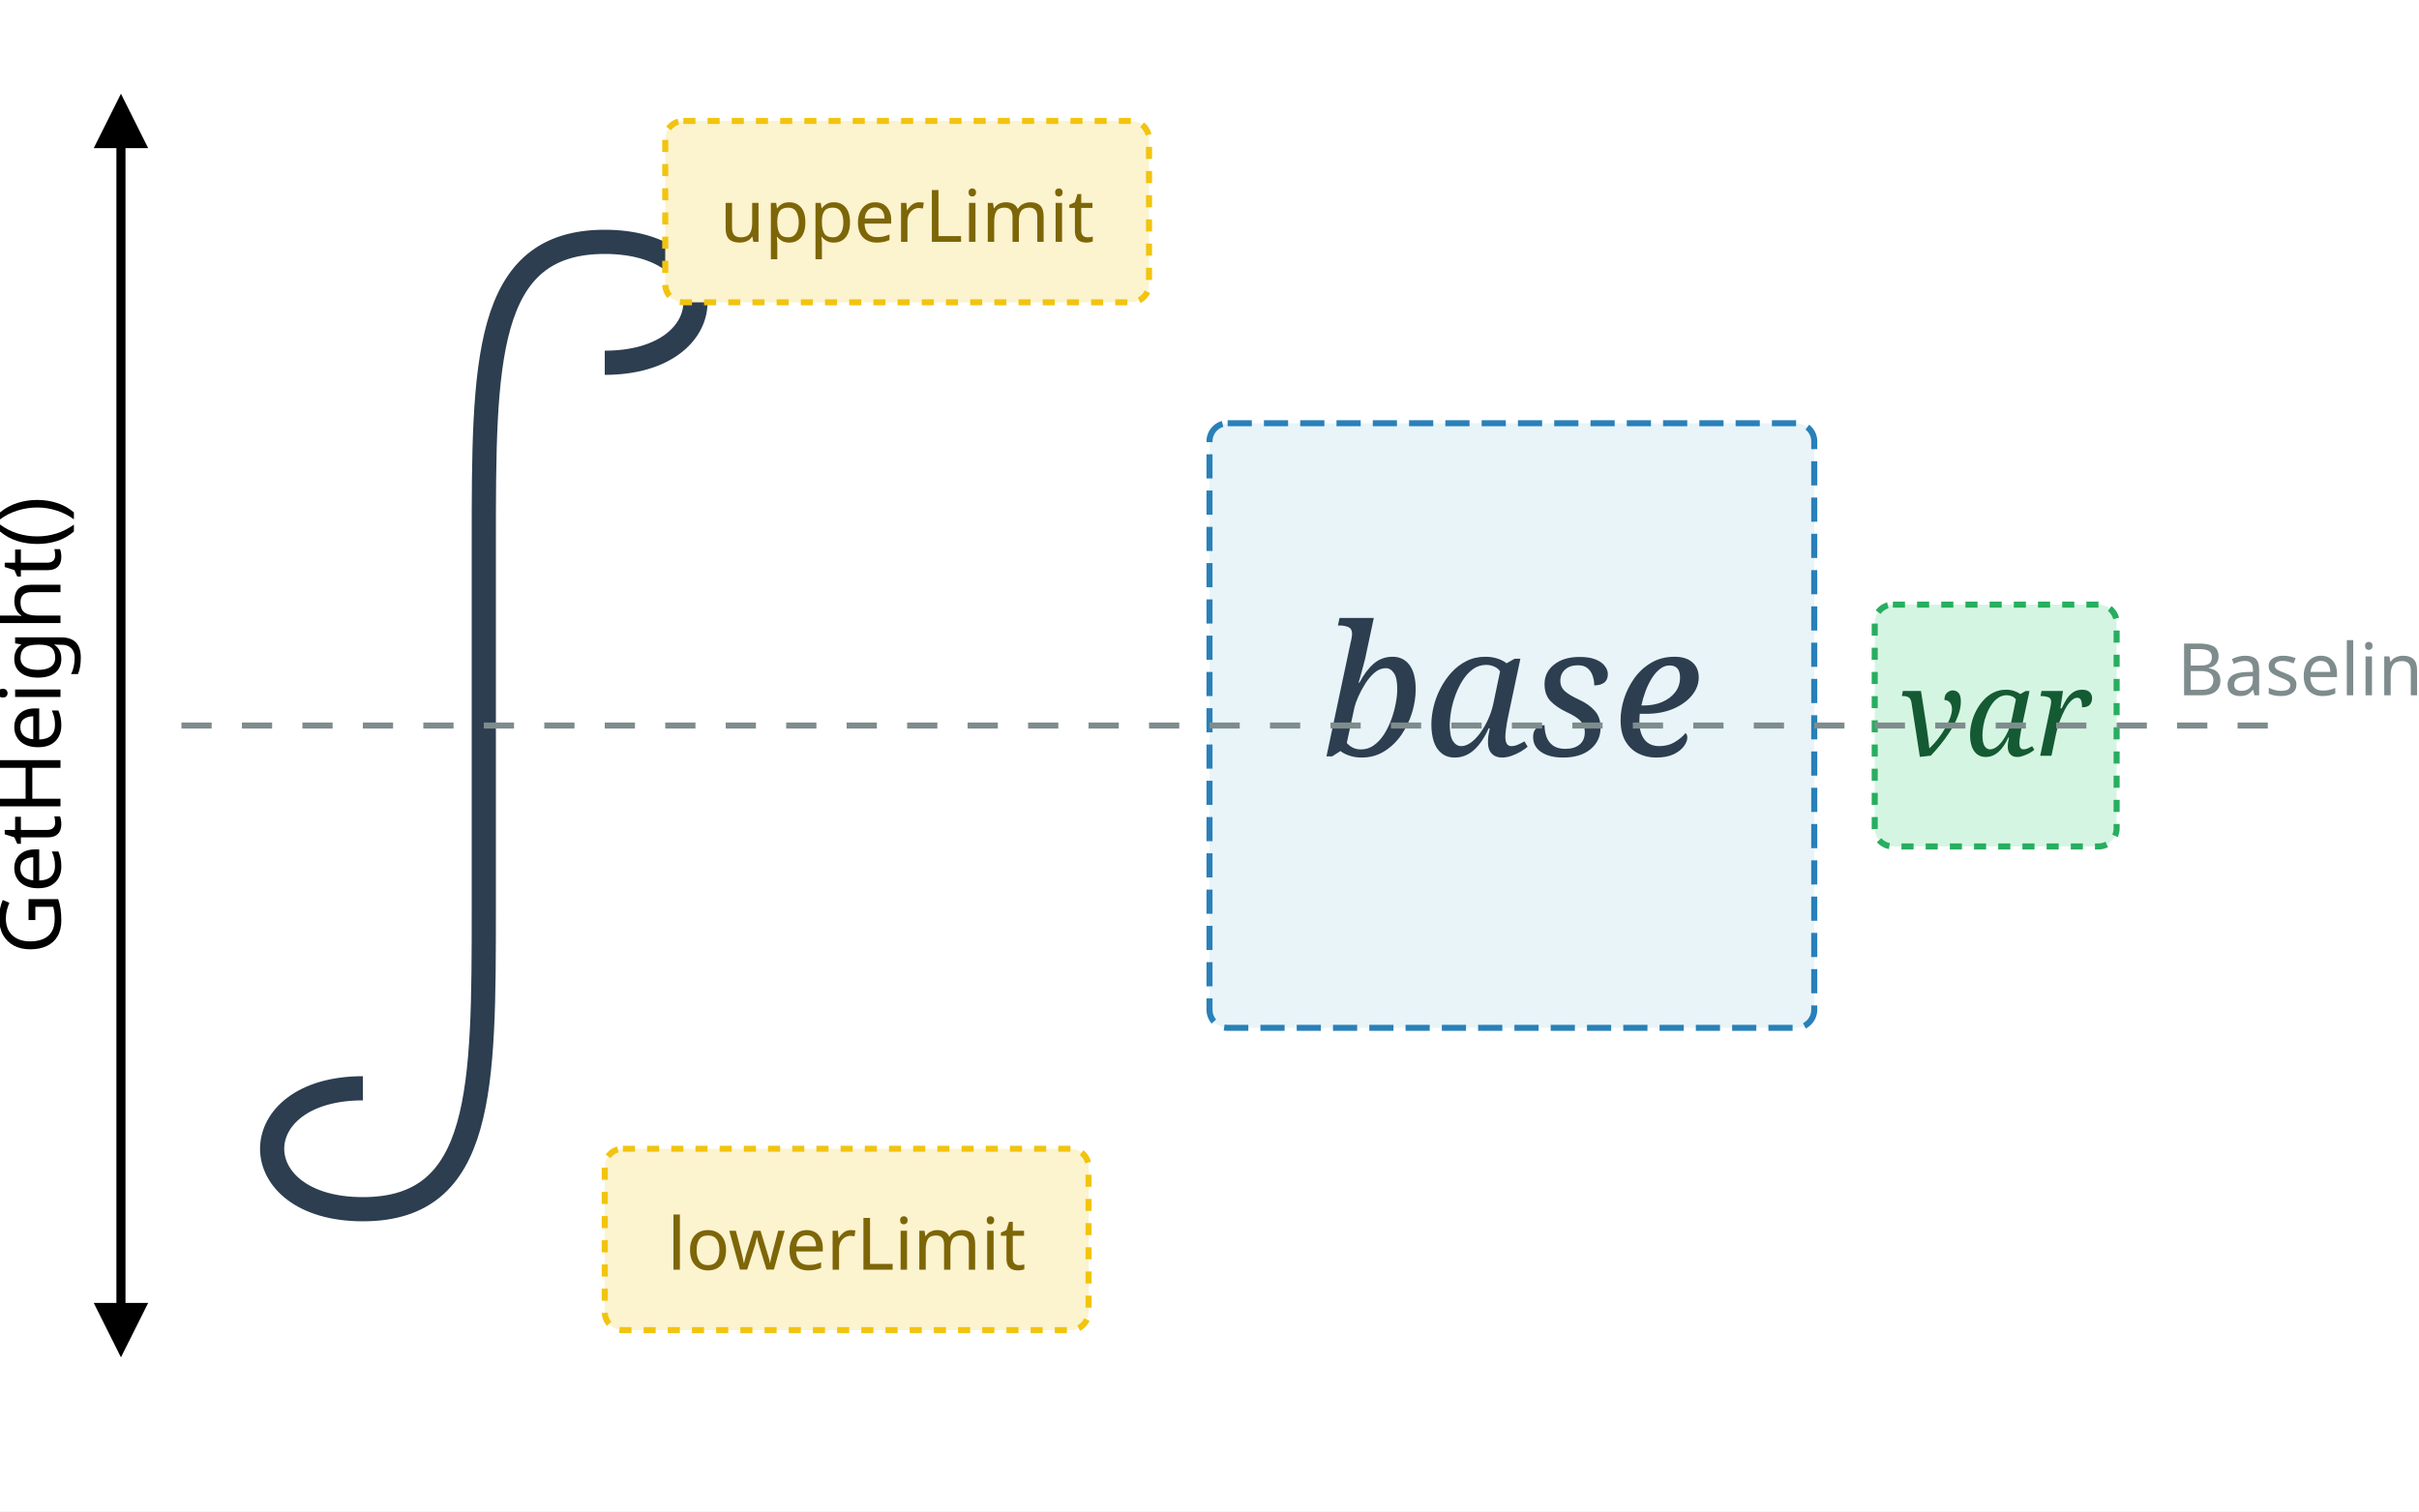
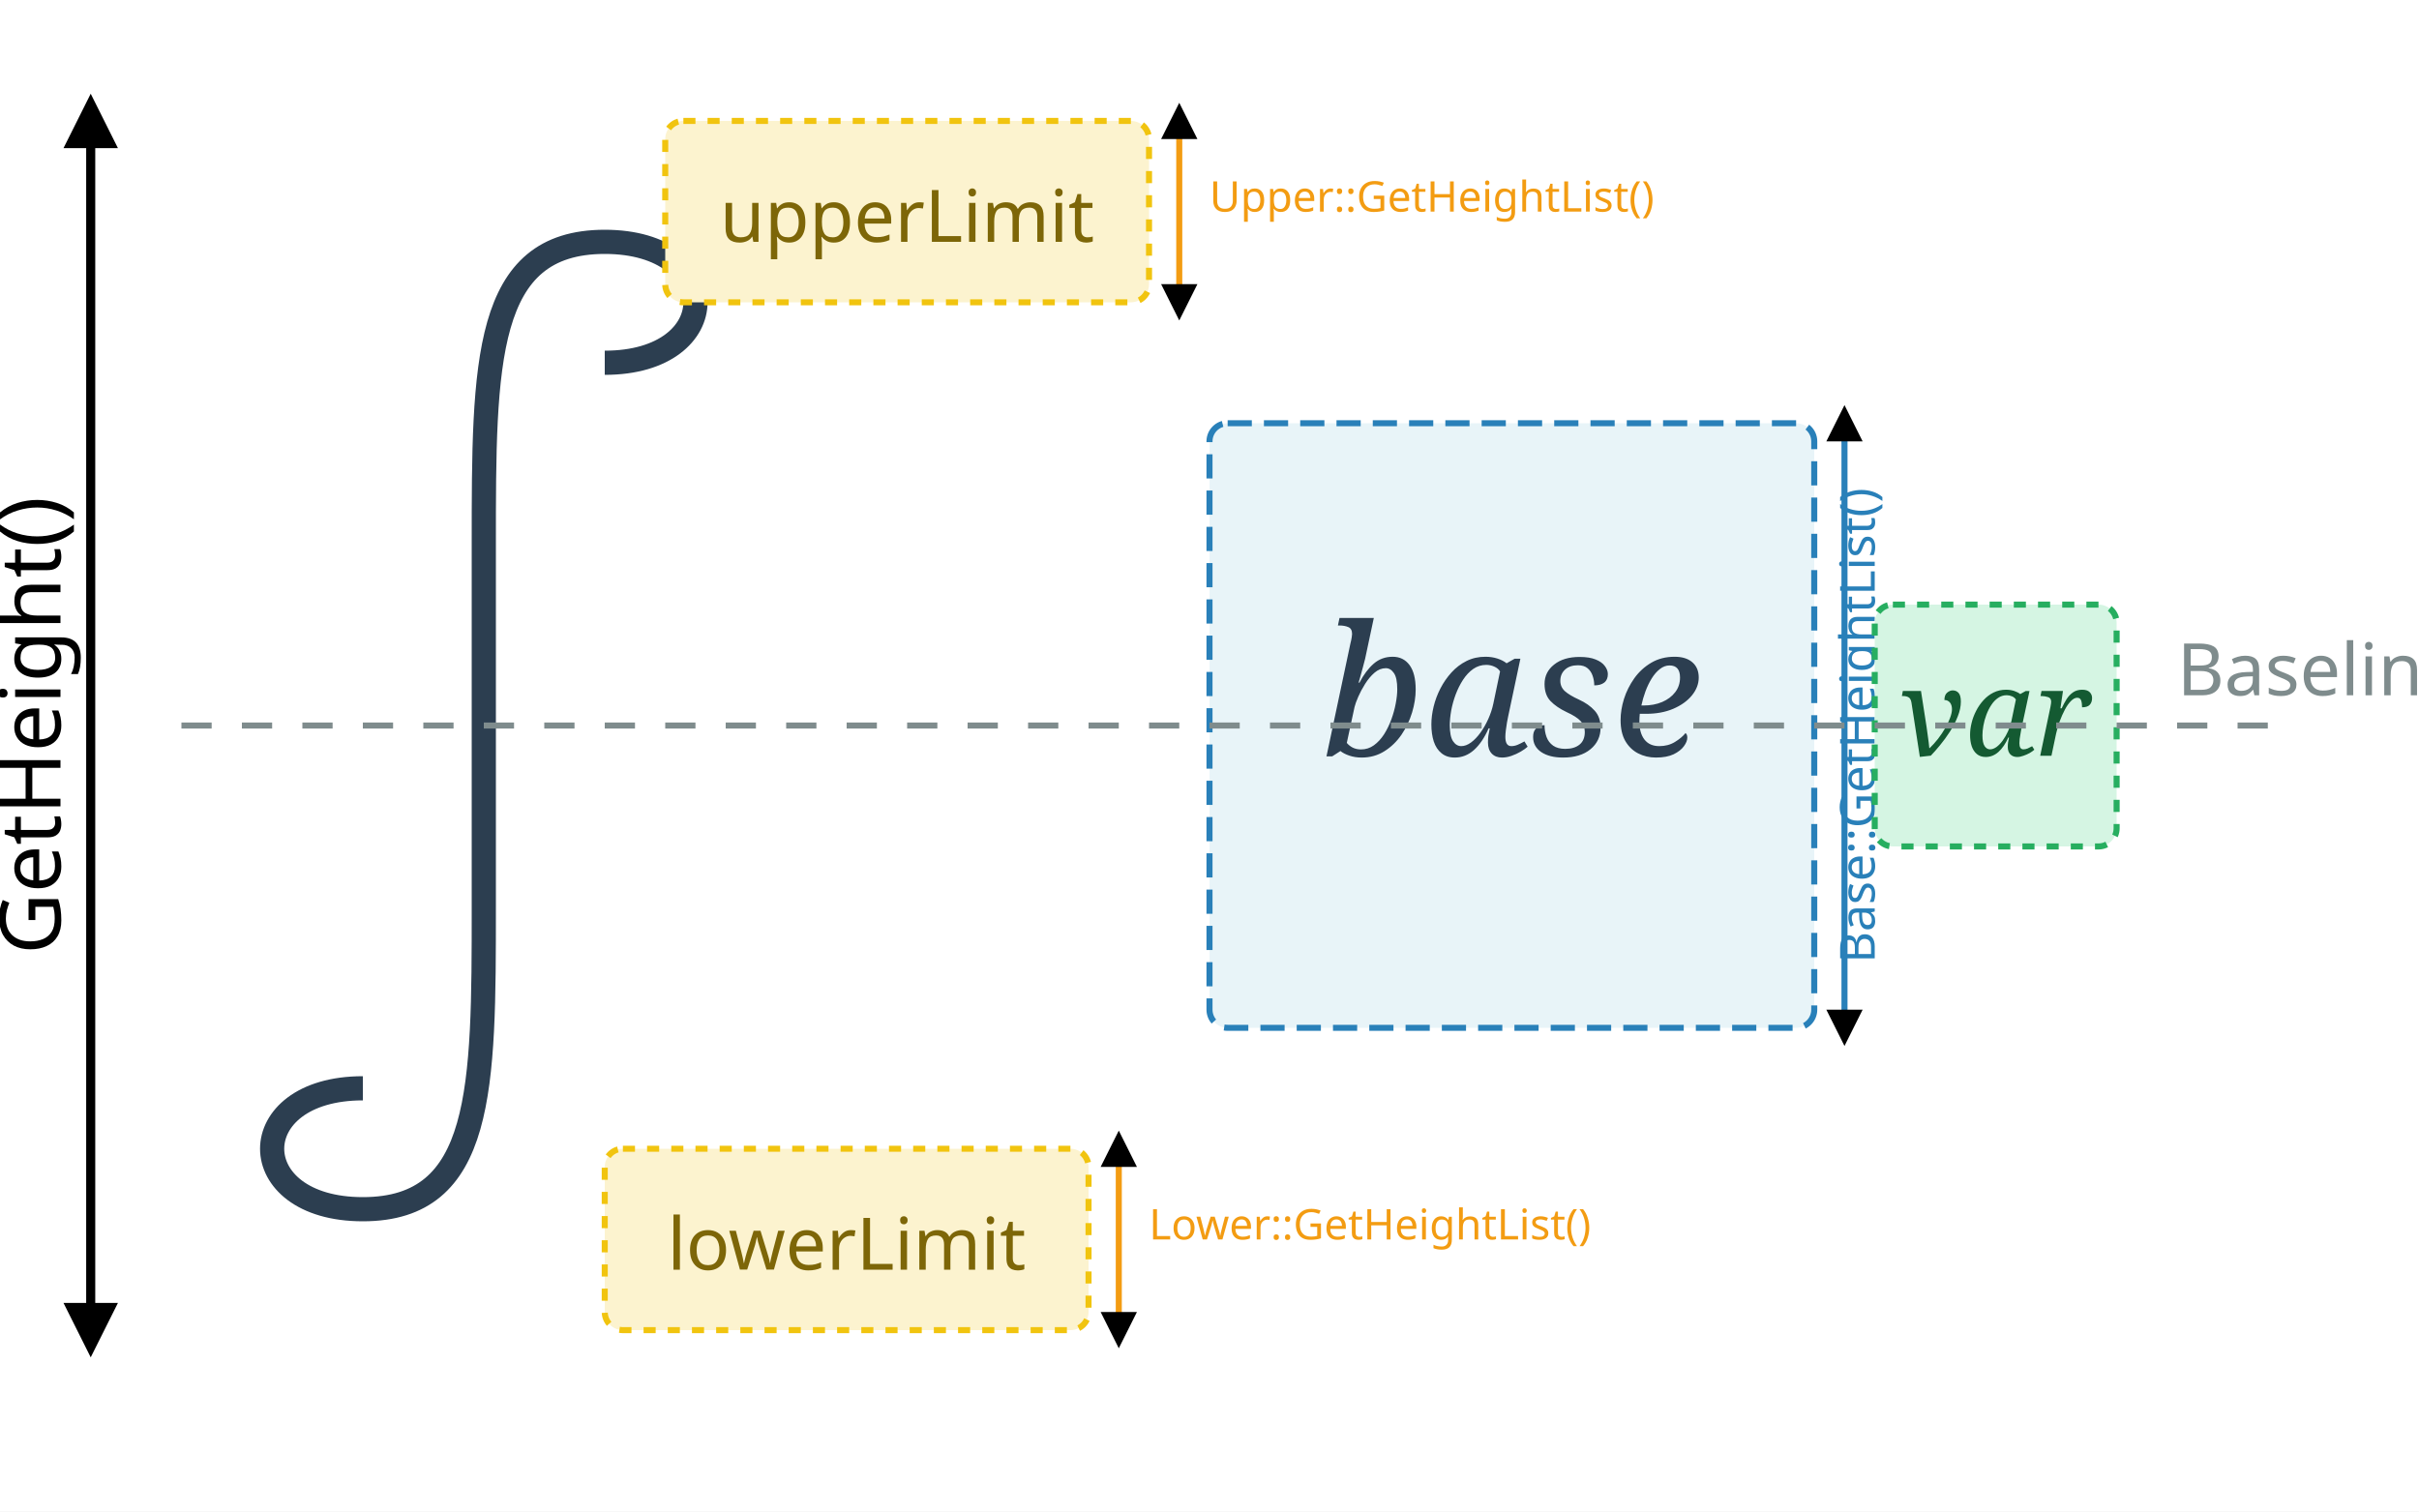
<svg xmlns="http://www.w3.org/2000/svg" width="400" height="250" viewBox="0 0 400 250">
  <defs>
    <marker id="arrow" viewBox="0 0 10 10" refX="5" refY="5" markerWidth="6" markerHeight="6" orient="auto-start-reverse">
      <path d="M 0 0 L 10 5 L 0 10 z" />
    </marker>
  </defs>
  <rect width="100%" height="100%" fill="white" />
  <path d="M 60 180 C 40 180 40 200 60 200 C 80 200 80 180 80 150 L 80 90 C 80 60 80 40 100 40 C 120 40 120 60 100 60" fill="none" stroke="#2c3e50" stroke-width="4" />
  <rect x="110" y="20" width="80" height="30" rx="3" fill="#fcf3cf" stroke="#f1c40f" stroke-width="1" stroke-dasharray="2,2" />
  <text x="150" y="40" font-family="sans-serif" font-size="12" text-anchor="middle" fill="#7d6608">upperLimit</text>
  <rect x="100" y="190" width="80" height="30" rx="3" fill="#fcf3cf" stroke="#f1c40f" stroke-width="1" stroke-dasharray="2,2" />
  <text x="140" y="210" font-family="sans-serif" font-size="12" text-anchor="middle" fill="#7d6608">lowerLimit</text>
-   <line x1="20" y1="20" x2="20" y2="220" stroke="black" stroke-width="1.5" marker-start="url(#arrow)" marker-end="url(#arrow)" />
+   <line x1="15" y1="20" x2="15" y2="220" stroke="black" stroke-width="1.5" marker-start="url(#arrow)" marker-end="url(#arrow)" />
  <text x="10" y="120" font-family="sans-serif" font-size="14" text-anchor="middle" transform="rotate(-90 10,120)">GetHeight()</text>
+   <line x1="195" y1="20" x2="195" y2="50" stroke="#f39c12" stroke-width="1" marker-start="url(#arrow)" marker-end="url(#arrow)" />
+   <text x="200" y="35" font-family="sans-serif" font-size="7" fill="#f39c12">Upper::GetHeightList()</text>
+   <line x1="185" y1="190" x2="185" y2="220" stroke="#f39c12" stroke-width="1" marker-start="url(#arrow)" marker-end="url(#arrow)" />
+   <text x="190" y="205" font-family="sans-serif" font-size="7" fill="#f39c12">Lower::GetHeightList()</text>
+   <line x1="305" y1="70" x2="305" y2="170" stroke="#2980b9" stroke-width="1" marker-start="url(#arrow)" marker-end="url(#arrow)" />
+   <text x="310" y="120" font-family="sans-serif" font-size="8" text-anchor="middle" transform="rotate(-90 310,120)" fill="#2980b9">Base::GetHeightList()</text>
  <rect x="200" y="70" width="100" height="100" rx="3" fill="#e8f4f8" stroke="#2980b9" stroke-width="1" stroke-dasharray="4,2" />
  <text x="250" y="125" font-family="serif" font-style="italic" font-size="30" text-anchor="middle" fill="#2c3e50">base</text>
  <rect x="310" y="100" width="40" height="40" rx="3" fill="#d5f5e3" stroke="#27ae60" stroke-width="1" stroke-dasharray="2,2" />
  <text x="330" y="125" font-family="serif" font-style="italic" font-size="20" text-anchor="middle" fill="#145a32">var</text>
  <line x1="30" y1="120" x2="380" y2="120" stroke="#7f8c8d" stroke-dasharray="5,5" />
  <text x="360" y="115" font-family="sans-serif" font-size="12" fill="#7f8c8d">Baseline (point.y)</text>
</svg>
